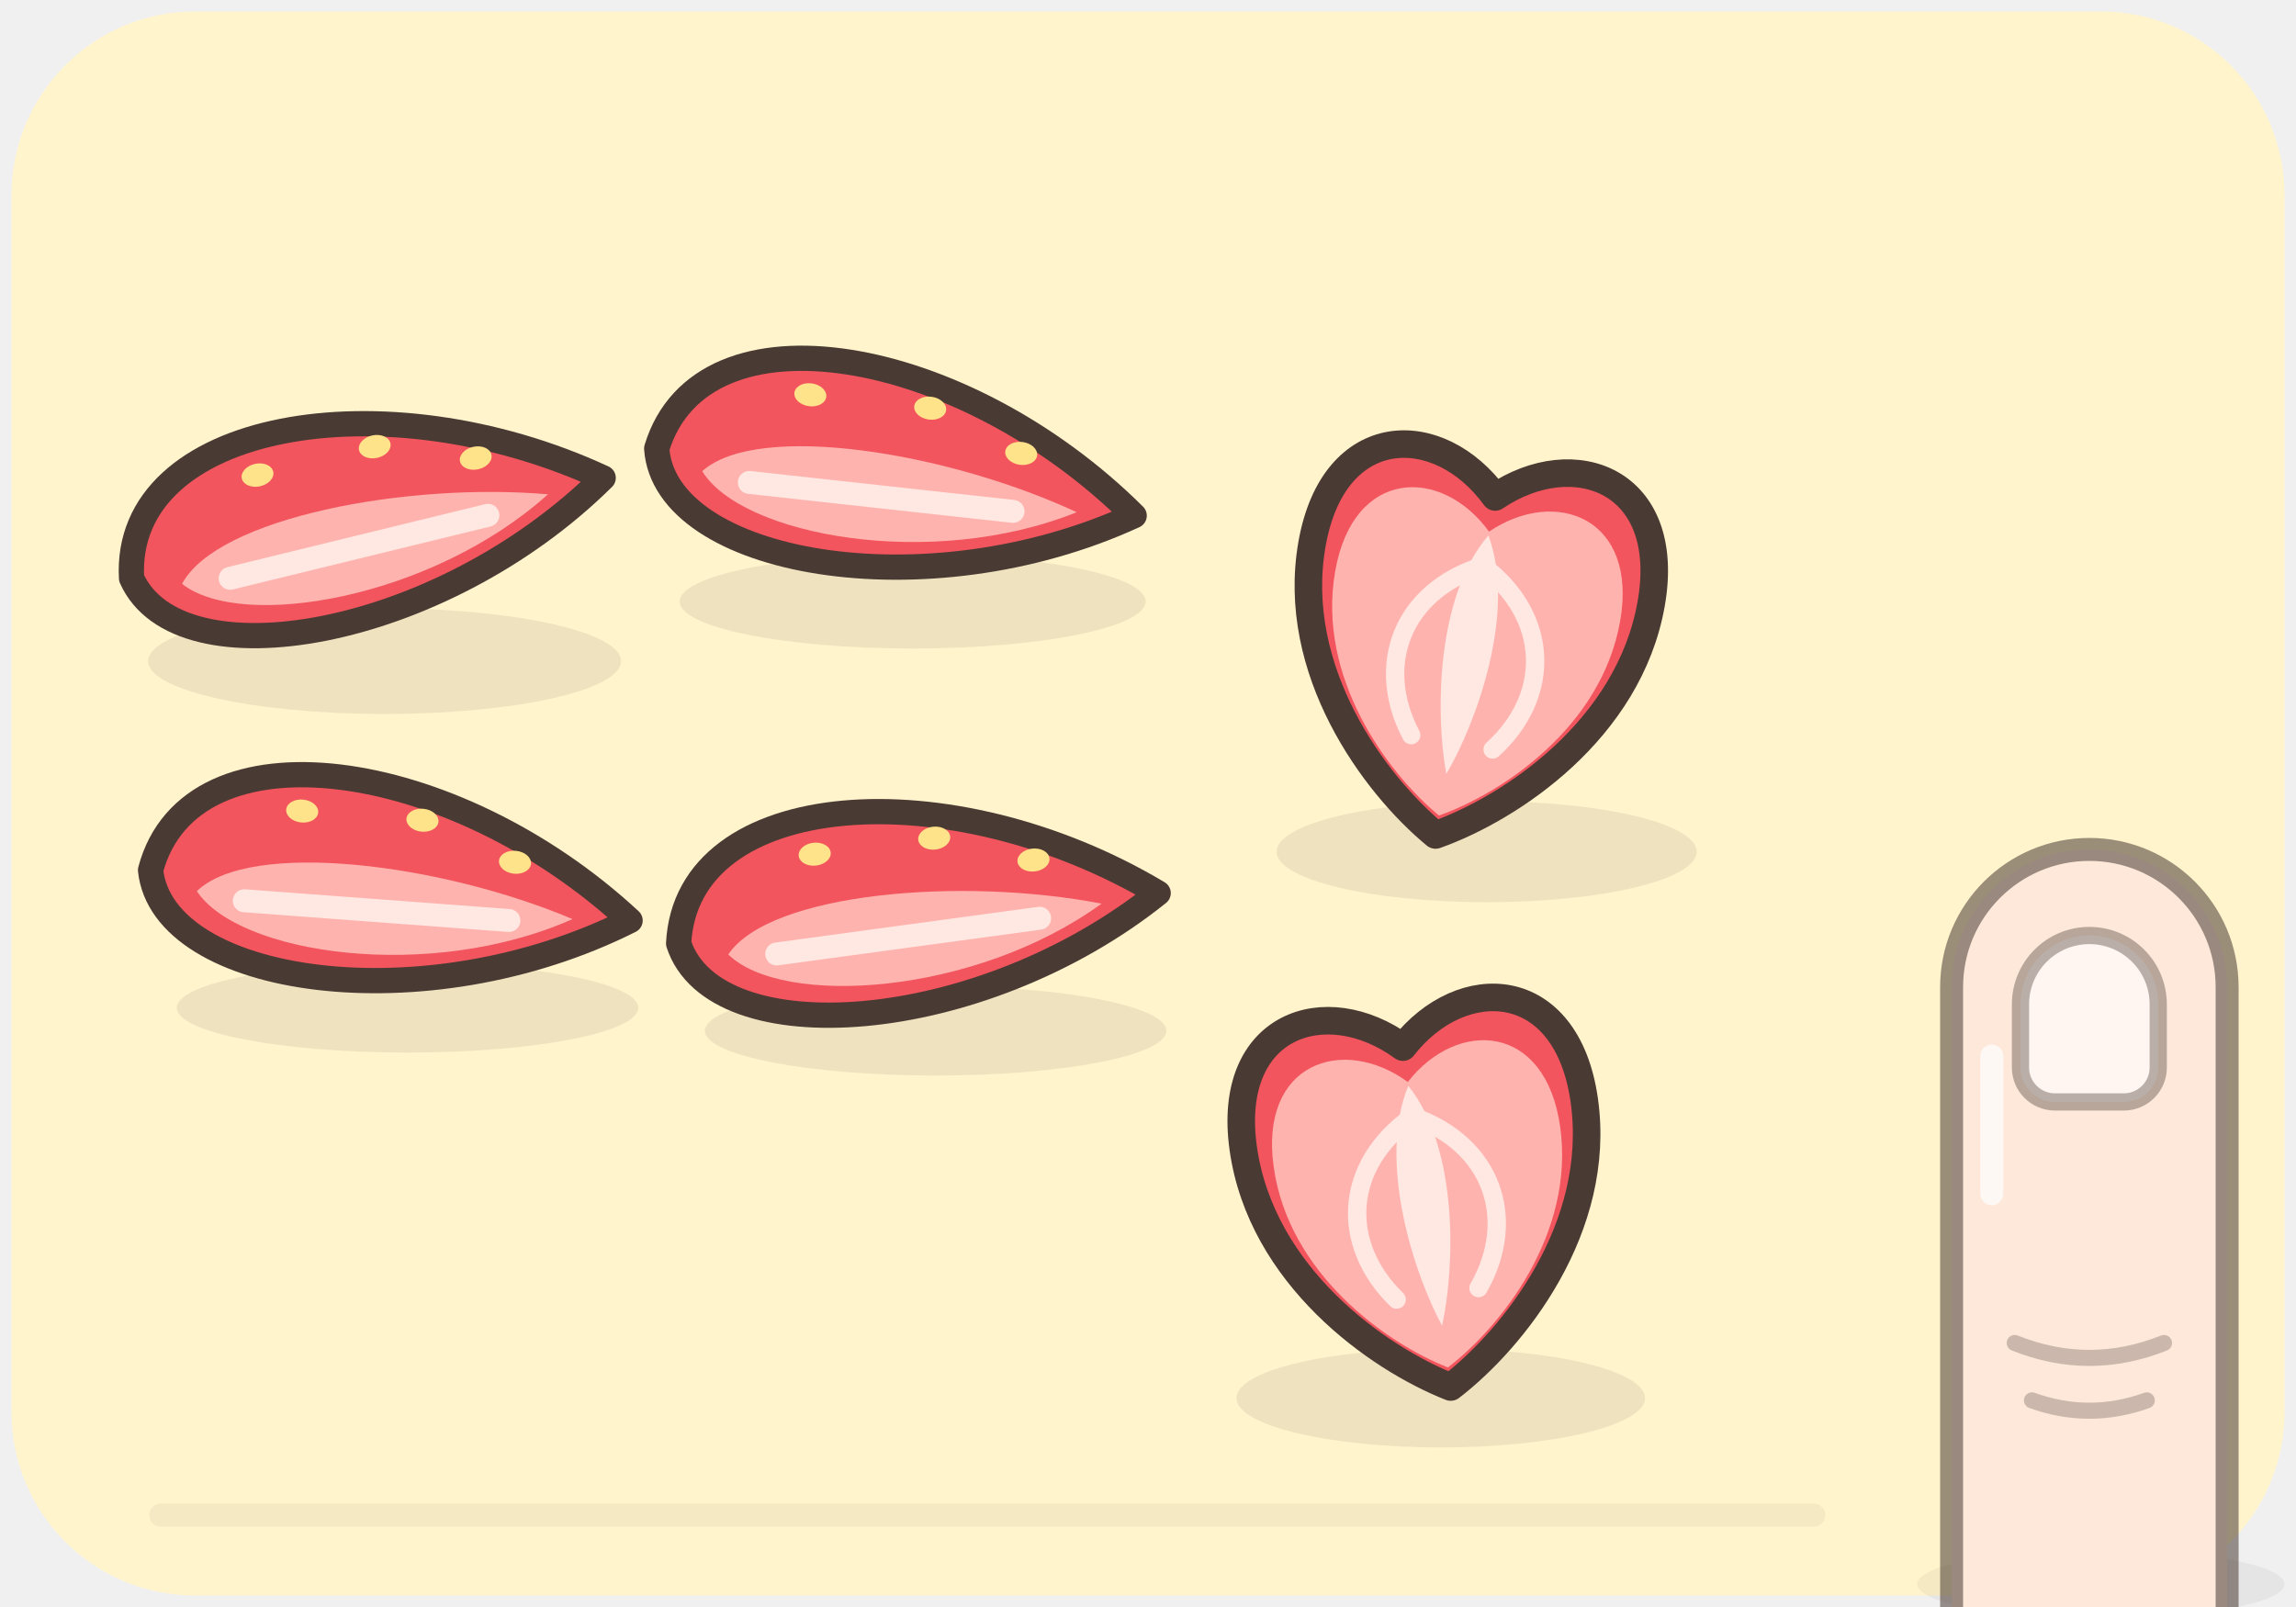
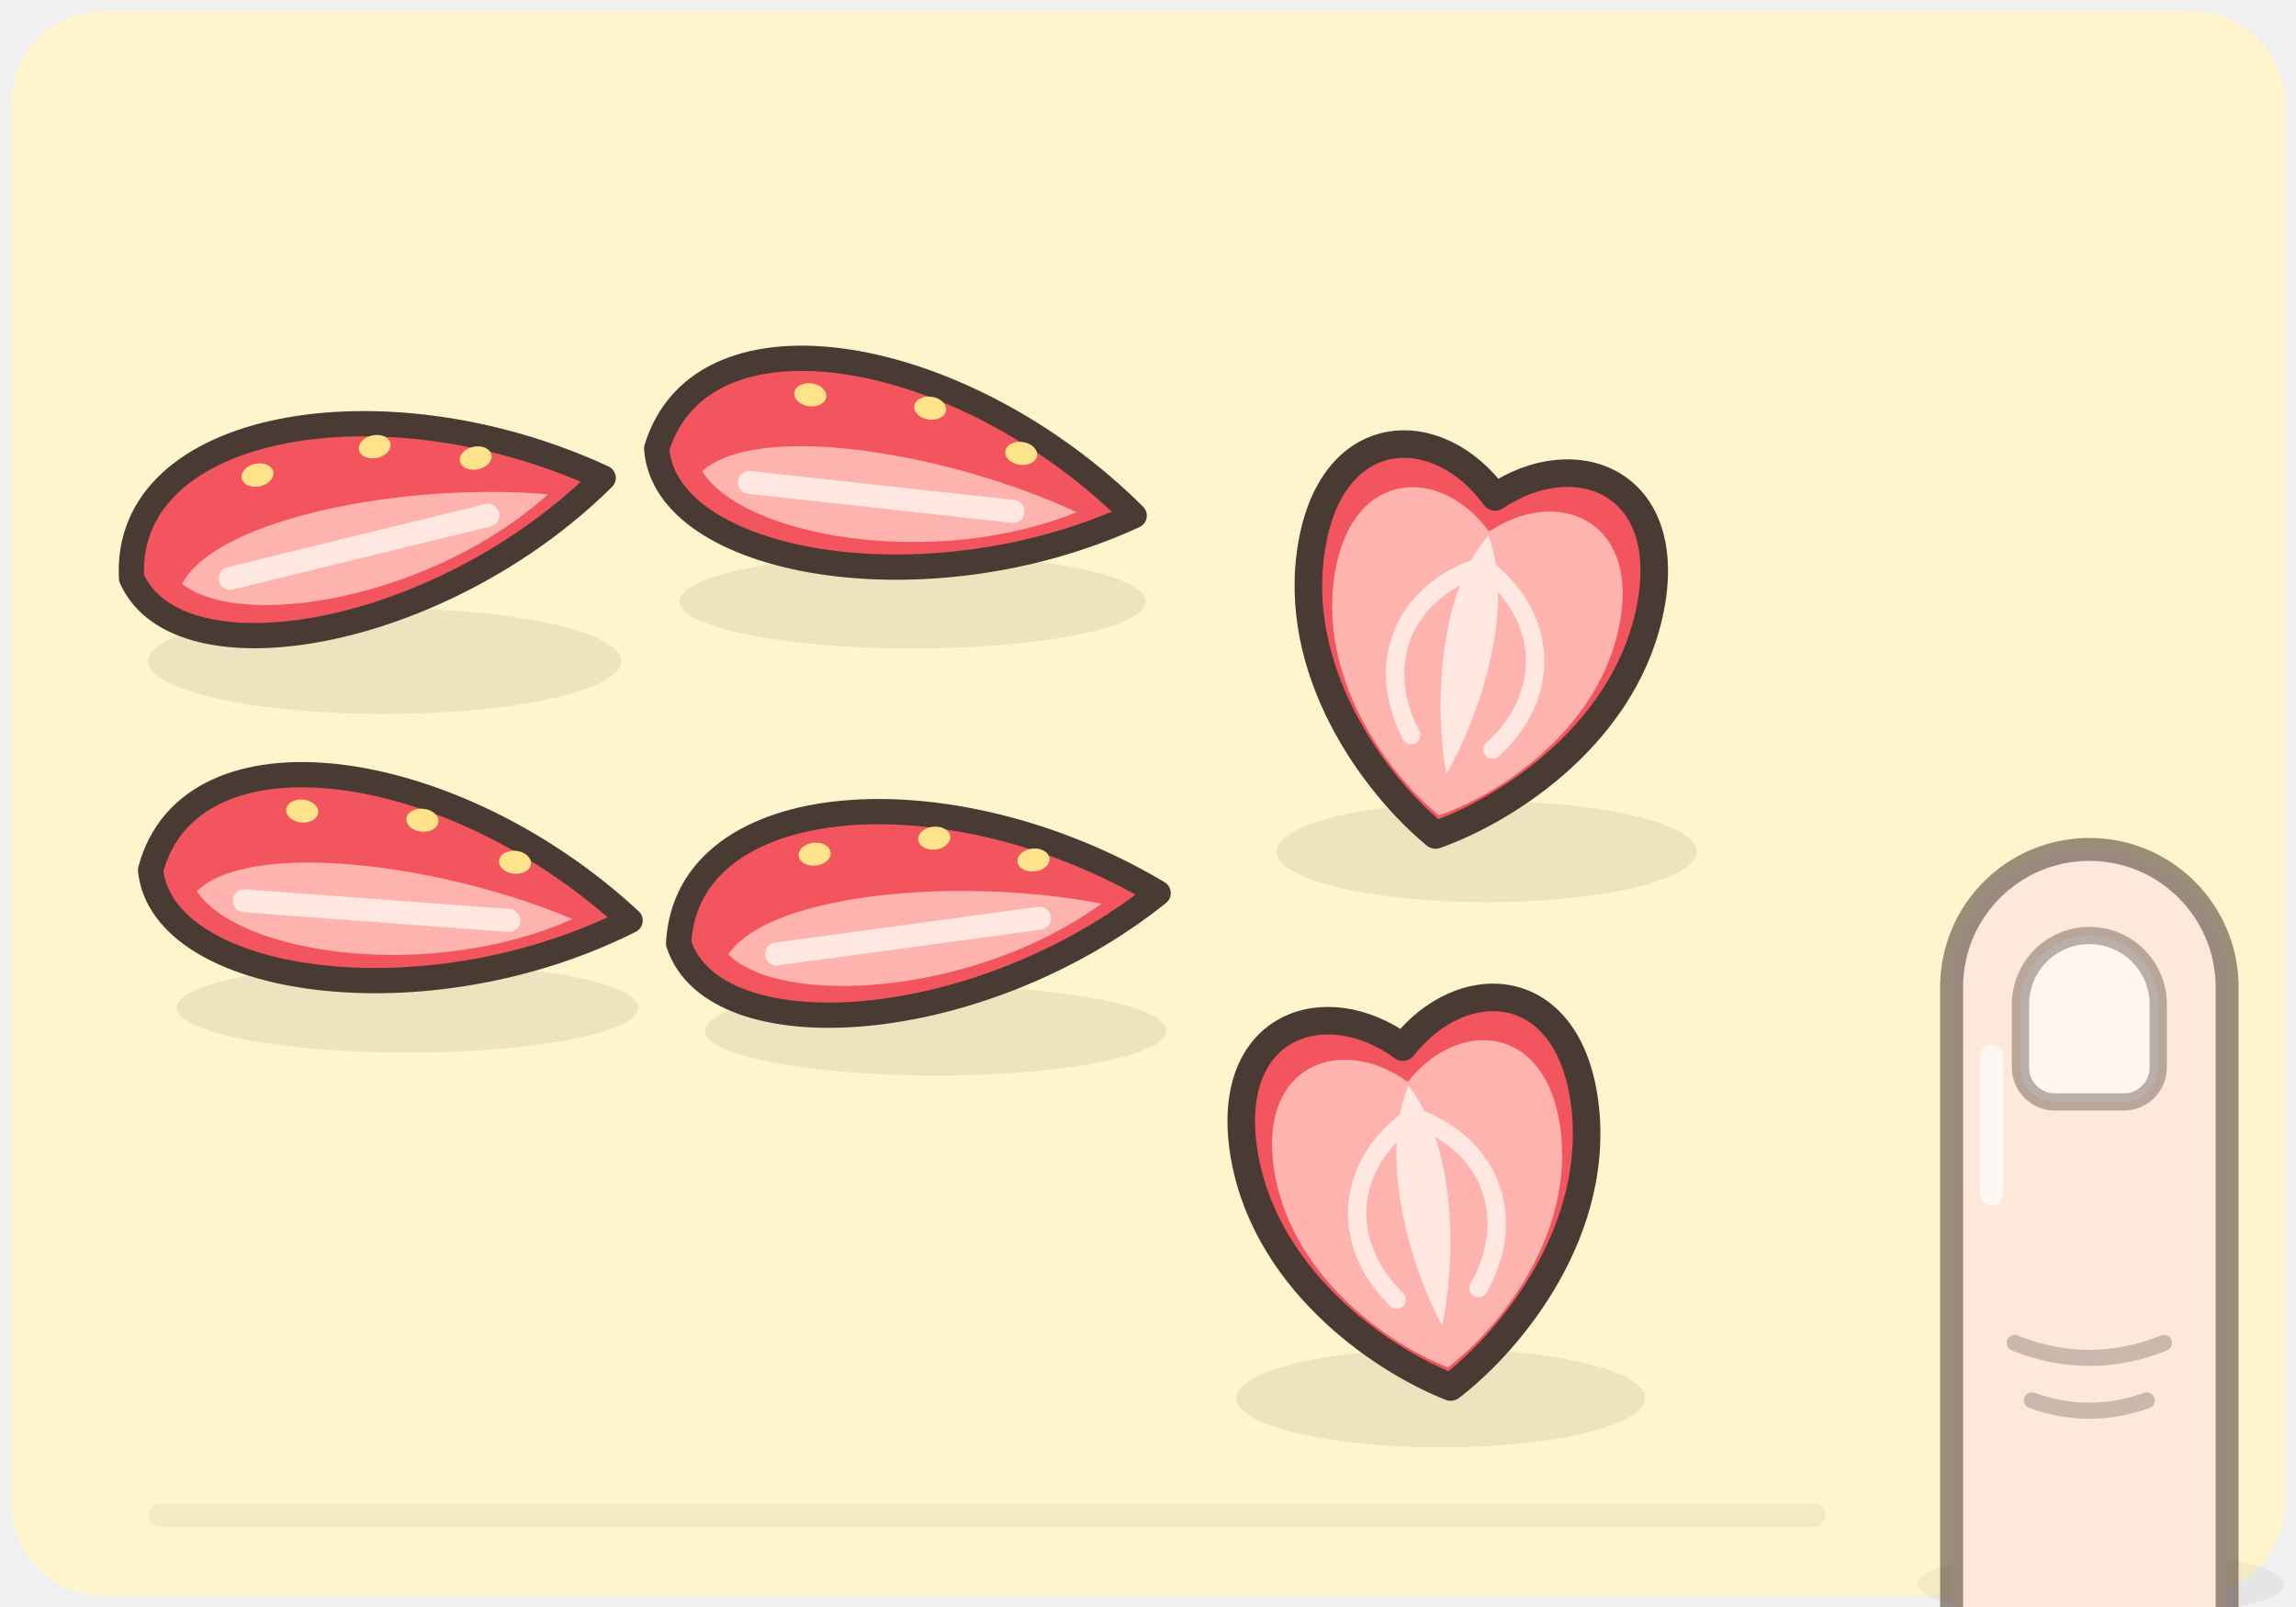
<svg xmlns="http://www.w3.org/2000/svg" viewBox="0 0 200 140" width="200" height="140">
-   <rect x="1" y="1" width="198" height="138" rx="16" fill="#FFF4CC" />
+   <rect x="1" y="1" width="198" height="138" rx="8" fill="#FFF4CC" />
  <path d="M14 132H158" stroke="#4A3A34" stroke-opacity=".06" stroke-width="2" stroke-linecap="round" />
  <ellipse cx="33.5" cy="57.6" rx="20.6" ry="4.6" fill="#4A3A34" opacity=".09" />
  <g transform="translate(32 46) rotate(-12)">
    <path d="M-21 0C-18.9 -13.5 4.2 -12.6 21 0C4.2 10.8 -18.9 9.9 -21 0Z" fill="#F2555D" stroke="#4A3A34" stroke-width="2.2" stroke-linecap="round" stroke-linejoin="round" />
    <path d="M-16.8 1.4C-12.6 -3.6 4.2 -3.2 16 0.4C4.2 7.2 -12.6 6.5 -16.8 1.4Z" fill="#FFB3AE" />
    <path d="M-12.6 1.8L10.5 1.1" stroke="#FFE7E2" stroke-width="2" stroke-linecap="round" />
    <ellipse cx="-8.4" cy="-6.5" rx="1.4" ry="1" fill="#FFE38A" />
    <ellipse cx="2.1" cy="-6.8" rx="1.4" ry="1" fill="#FFE38A" />
    <ellipse cx="10.5" cy="-4" rx="1.4" ry="1" fill="#FFE38A" />
  </g>
  <ellipse cx="79.5" cy="52.4" rx="20.3" ry="4.1" fill="#4A3A34" opacity=".09" />
  <g transform="translate(78 42) rotate(8)">
    <path d="M-21 0C-18.9 -13.5 4.2 -12.6 21 0C4.2 10.8 -18.9 9.9 -21 0Z" fill="#F2555D" stroke="#4A3A34" stroke-width="2.2" stroke-linecap="round" stroke-linejoin="round" />
    <path d="M-16.8 1.4C-12.6 -3.6 4.2 -3.2 16 0.4C4.2 7.2 -12.6 6.5 -16.8 1.4Z" fill="#FFB3AE" />
    <path d="M-12.6 1.8L10.5 1.1" stroke="#FFE7E2" stroke-width="2" stroke-linecap="round" />
    <ellipse cx="-8.4" cy="-6.5" rx="1.4" ry="1" fill="#FFE38A" />
    <ellipse cx="2.1" cy="-6.8" rx="1.4" ry="1" fill="#FFE38A" />
    <ellipse cx="10.5" cy="-4" rx="1.4" ry="1" fill="#FFE38A" />
  </g>
  <ellipse cx="35.5" cy="87.8" rx="20.1" ry="3.9" fill="#4A3A34" opacity=".09" />
  <g transform="translate(34 78) rotate(6)">
    <path d="M-21 0C-18.9 -13.5 4.2 -12.6 21 0C4.2 10.8 -18.9 9.9 -21 0Z" fill="#F2555D" stroke="#4A3A34" stroke-width="2.2" stroke-linecap="round" stroke-linejoin="round" />
    <path d="M-16.8 1.4C-12.6 -3.6 4.2 -3.2 16 0.4C4.2 7.2 -12.6 6.5 -16.8 1.4Z" fill="#FFB3AE" />
    <path d="M-12.6 1.8L10.5 1.1" stroke="#FFE7E2" stroke-width="2" stroke-linecap="round" />
    <ellipse cx="-8.4" cy="-6.5" rx="1.4" ry="1" fill="#FFE38A" />
    <ellipse cx="2.1" cy="-6.8" rx="1.4" ry="1" fill="#FFE38A" />
    <ellipse cx="10.5" cy="-4" rx="1.4" ry="1" fill="#FFE38A" />
  </g>
  <ellipse cx="81.5" cy="89.8" rx="20.1" ry="3.9" fill="#4A3A34" opacity=".09" />
  <g transform="translate(80 80) rotate(-6)">
    <path d="M-21 0C-18.9 -13.5 4.2 -12.6 21 0C4.2 10.8 -18.9 9.9 -21 0Z" fill="#F2555D" stroke="#4A3A34" stroke-width="2.2" stroke-linecap="round" stroke-linejoin="round" />
    <path d="M-16.8 1.4C-12.6 -3.6 4.2 -3.2 16 0.4C4.2 7.2 -12.6 6.5 -16.8 1.4Z" fill="#FFB3AE" />
    <path d="M-12.6 1.8L10.5 1.1" stroke="#FFE7E2" stroke-width="2" stroke-linecap="round" />
    <ellipse cx="-8.4" cy="-6.5" rx="1.4" ry="1" fill="#FFE38A" />
    <ellipse cx="2.1" cy="-6.8" rx="1.4" ry="1" fill="#FFE38A" />
    <ellipse cx="10.5" cy="-4" rx="1.4" ry="1" fill="#FFE38A" />
  </g>
  <ellipse cx="129.5" cy="74.2" rx="18.3" ry="4.4" fill="#4A3A34" opacity=".09" />
  <g transform="translate(128 56) rotate(10)">
    <path d="M0 -12.9C6 -18.7 15 -17 15 -6.1C15 5.1 6 13.6 0 17C-6 13.6 -15 5.1 -15 -6.1C-15 -17 -6 -18.7 0 -12.9Z" fill="#F2555D" stroke="#4A3A34" stroke-width="2.4" stroke-linecap="round" stroke-linejoin="round" />
    <g transform="translate(0 1) scale(.84)">
      <path d="M0 -12.9C6 -18.7 15 -17 15 -6.1C15 5.1 6 13.6 0 17C-6 13.6 -15 5.1 -15 -6.1C-15 -17 -6 -18.7 0 -12.9Z" fill="#FFB3AE" />
    </g>
    <path d="M0 -9.5C3.6 -3.4 1.8 6.8 0 11.6C-1.8 6.8 -3.6 -3.4 0 -9.5Z" fill="#FFE7E2" />
    <path d="M0 -6.8C-6.6 -3.4 -7.8 3.4 -3.6 8.8M0 -6.8C6.6 -3.4 7.8 3.4 3.6 8.8" fill="none" stroke="#FFE7E2" stroke-width="1.6" stroke-linecap="round" />
  </g>
  <ellipse cx="125.5" cy="121.8" rx="17.8" ry="4.3" fill="#4A3A34" opacity=".09" />
  <g transform="translate(124 104) rotate(-8)">
    <path d="M0 -12.9C6 -18.7 15 -17 15 -6.1C15 5.1 6 13.6 0 17C-6 13.6 -15 5.1 -15 -6.1C-15 -17 -6 -18.7 0 -12.9Z" fill="#F2555D" stroke="#4A3A34" stroke-width="2.4" stroke-linecap="round" stroke-linejoin="round" />
    <g transform="translate(0 1) scale(.84)">
      <path d="M0 -12.9C6 -18.7 15 -17 15 -6.1C15 5.1 6 13.6 0 17C-6 13.6 -15 5.1 -15 -6.1C-15 -17 -6 -18.7 0 -12.9Z" fill="#FFB3AE" />
    </g>
    <path d="M0 -9.5C3.6 -3.4 1.8 6.8 0 11.6C-1.8 6.8 -3.6 -3.4 0 -9.5Z" fill="#FFE7E2" />
    <path d="M0 -6.8C-6.6 -3.4 -7.8 3.4 -3.6 8.8M0 -6.8C6.6 -3.4 7.8 3.4 3.6 8.8" fill="none" stroke="#FFE7E2" stroke-width="1.6" stroke-linecap="round" />
  </g>
  <g class="kd-kparmak">
    <ellipse cx="183" cy="138" rx="16" ry="3" fill="#4A3A34" opacity=".06" />
    <path d="M170 141V86a12 12 0 0 1 24 0v55" fill="#FDE8DA" stroke="#4A3A34" stroke-opacity=".55" stroke-width="2" stroke-linecap="round" />
    <path d="M176 87.5a6 6 0 0 1 12 0v5.5a3 3 0 0 1-3 3h-6a3 3 0 0 1-3-3z" fill="#FFF6F1" stroke="#4A3A34" stroke-opacity=".38" stroke-width="1.5" />
    <path d="M175.5 117q6.5 2.6 13 0M177 122q5 1.8 10 0" fill="none" stroke="#4A3A34" stroke-opacity=".28" stroke-width="1.4" stroke-linecap="round" />
    <path d="M173.5 92v12" stroke="#fff" stroke-width="2" stroke-linecap="round" opacity=".7" />
  </g>
</svg>
